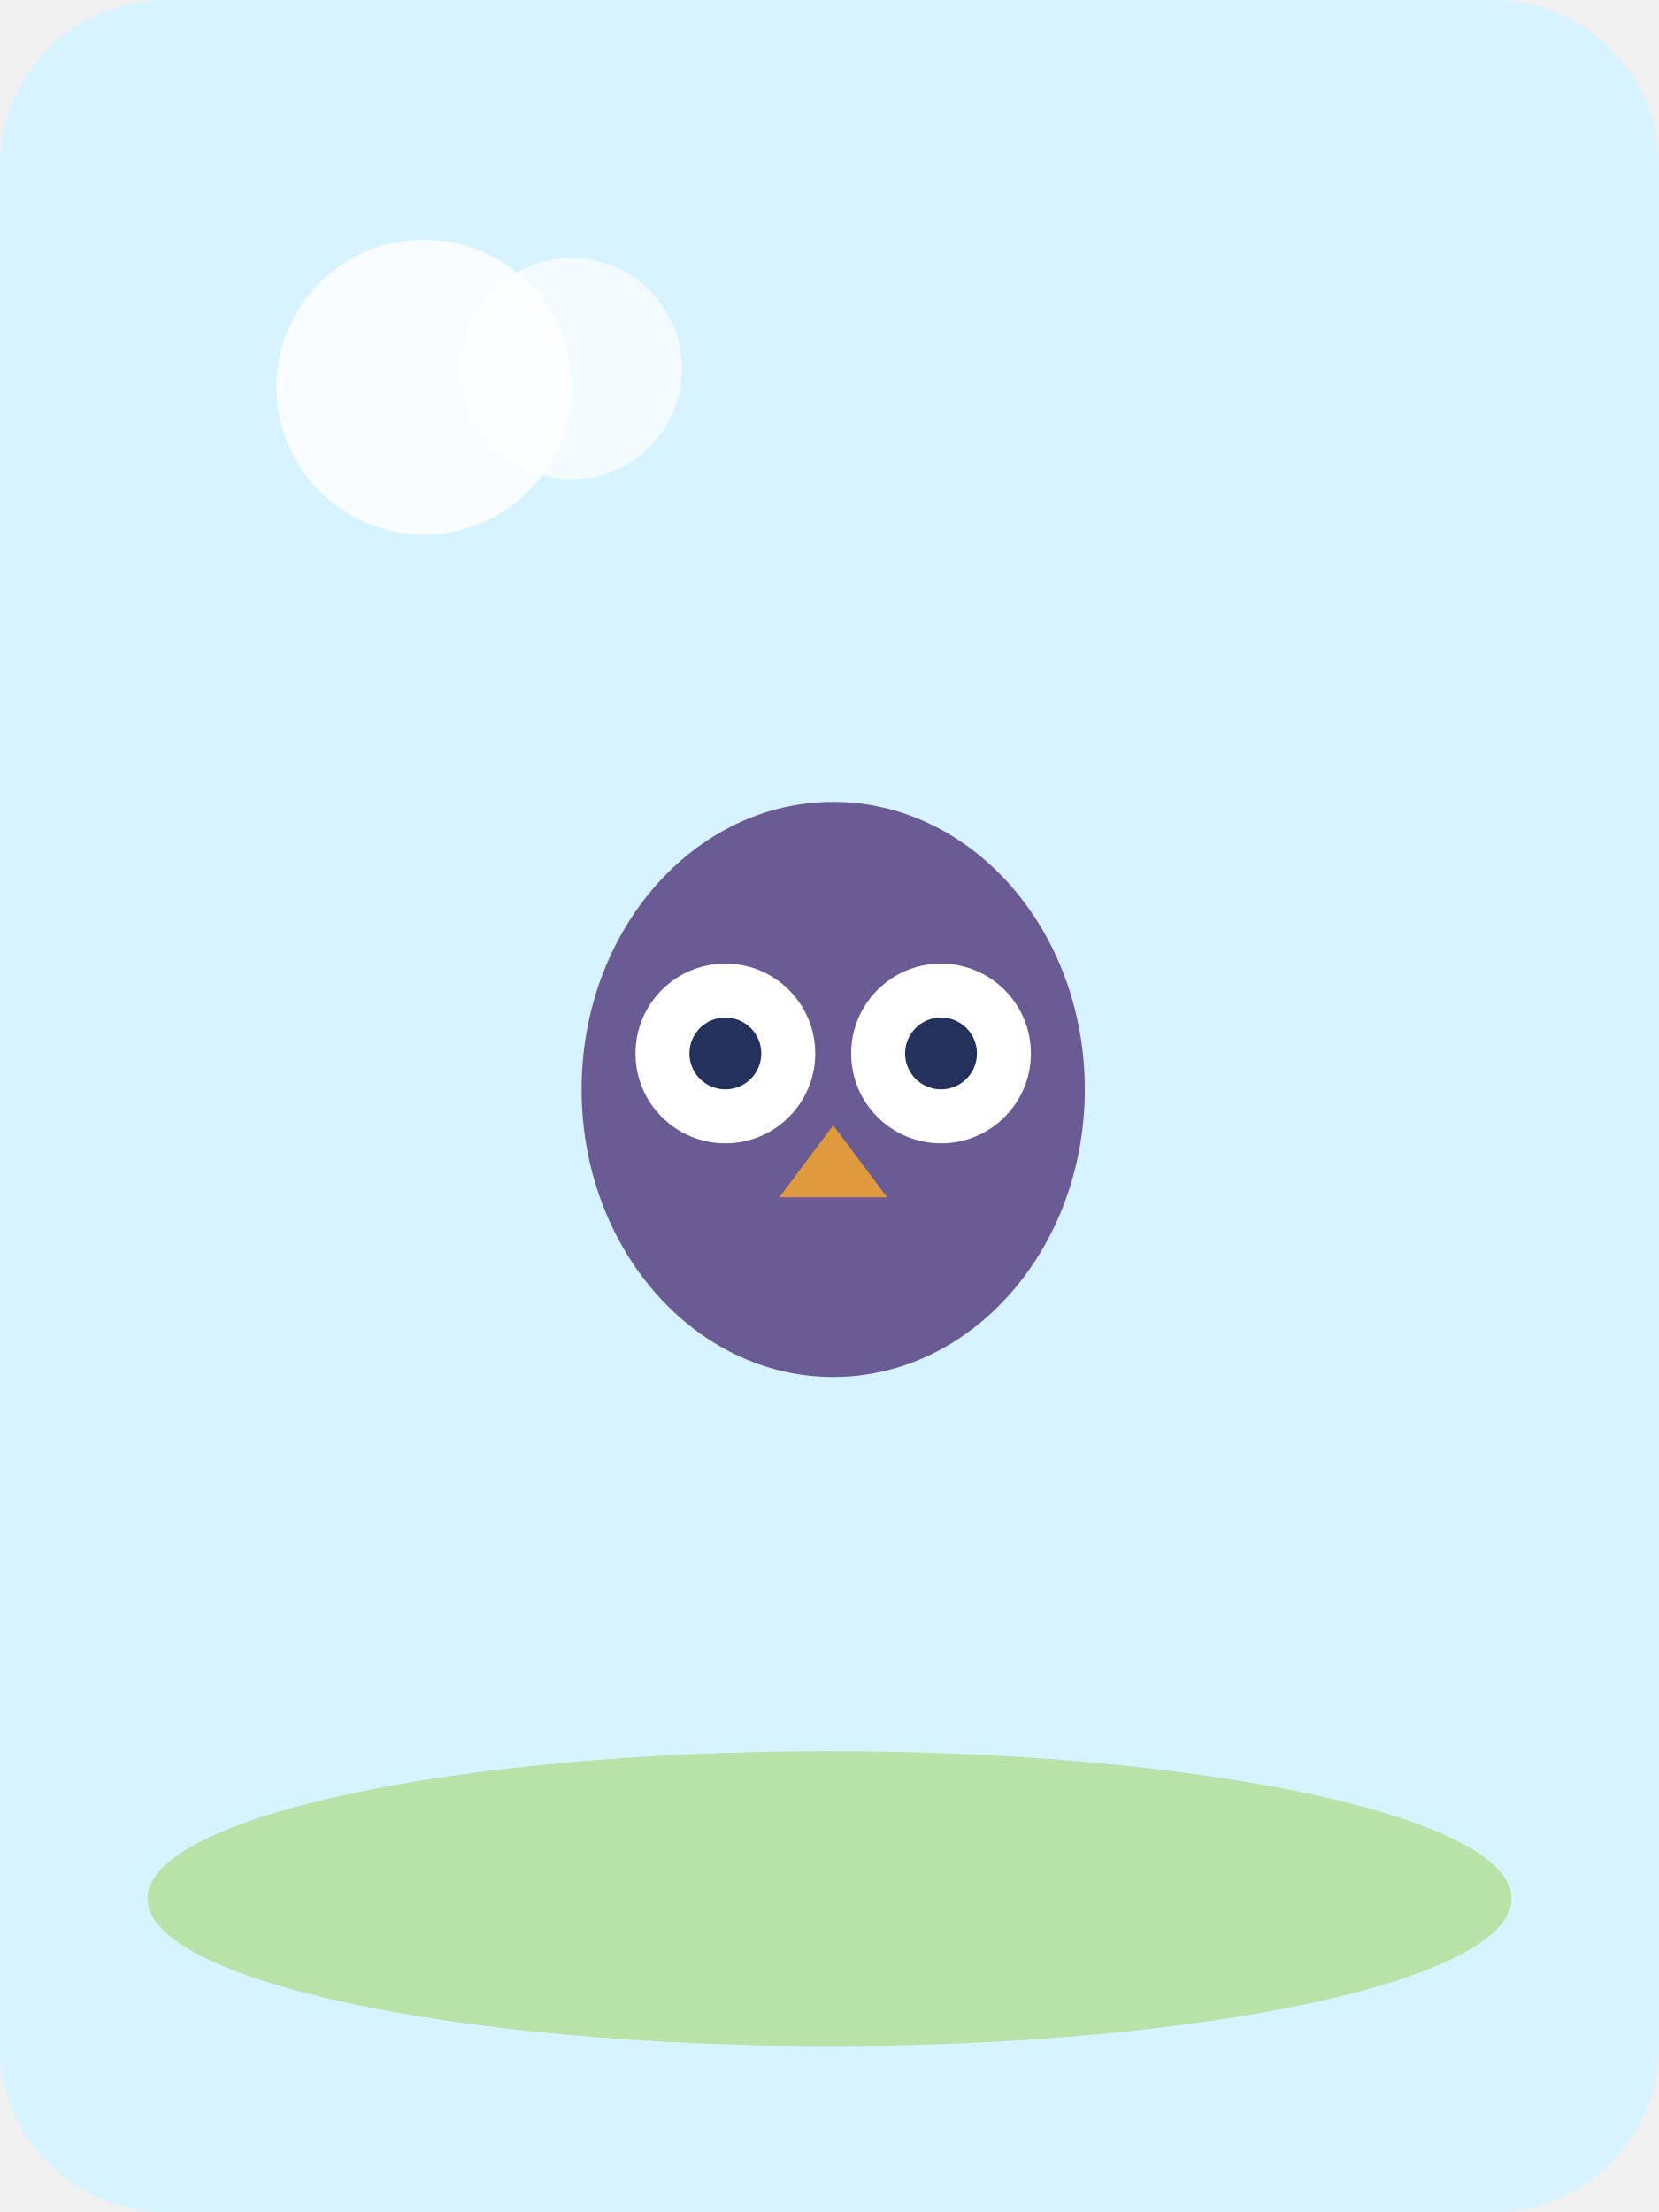
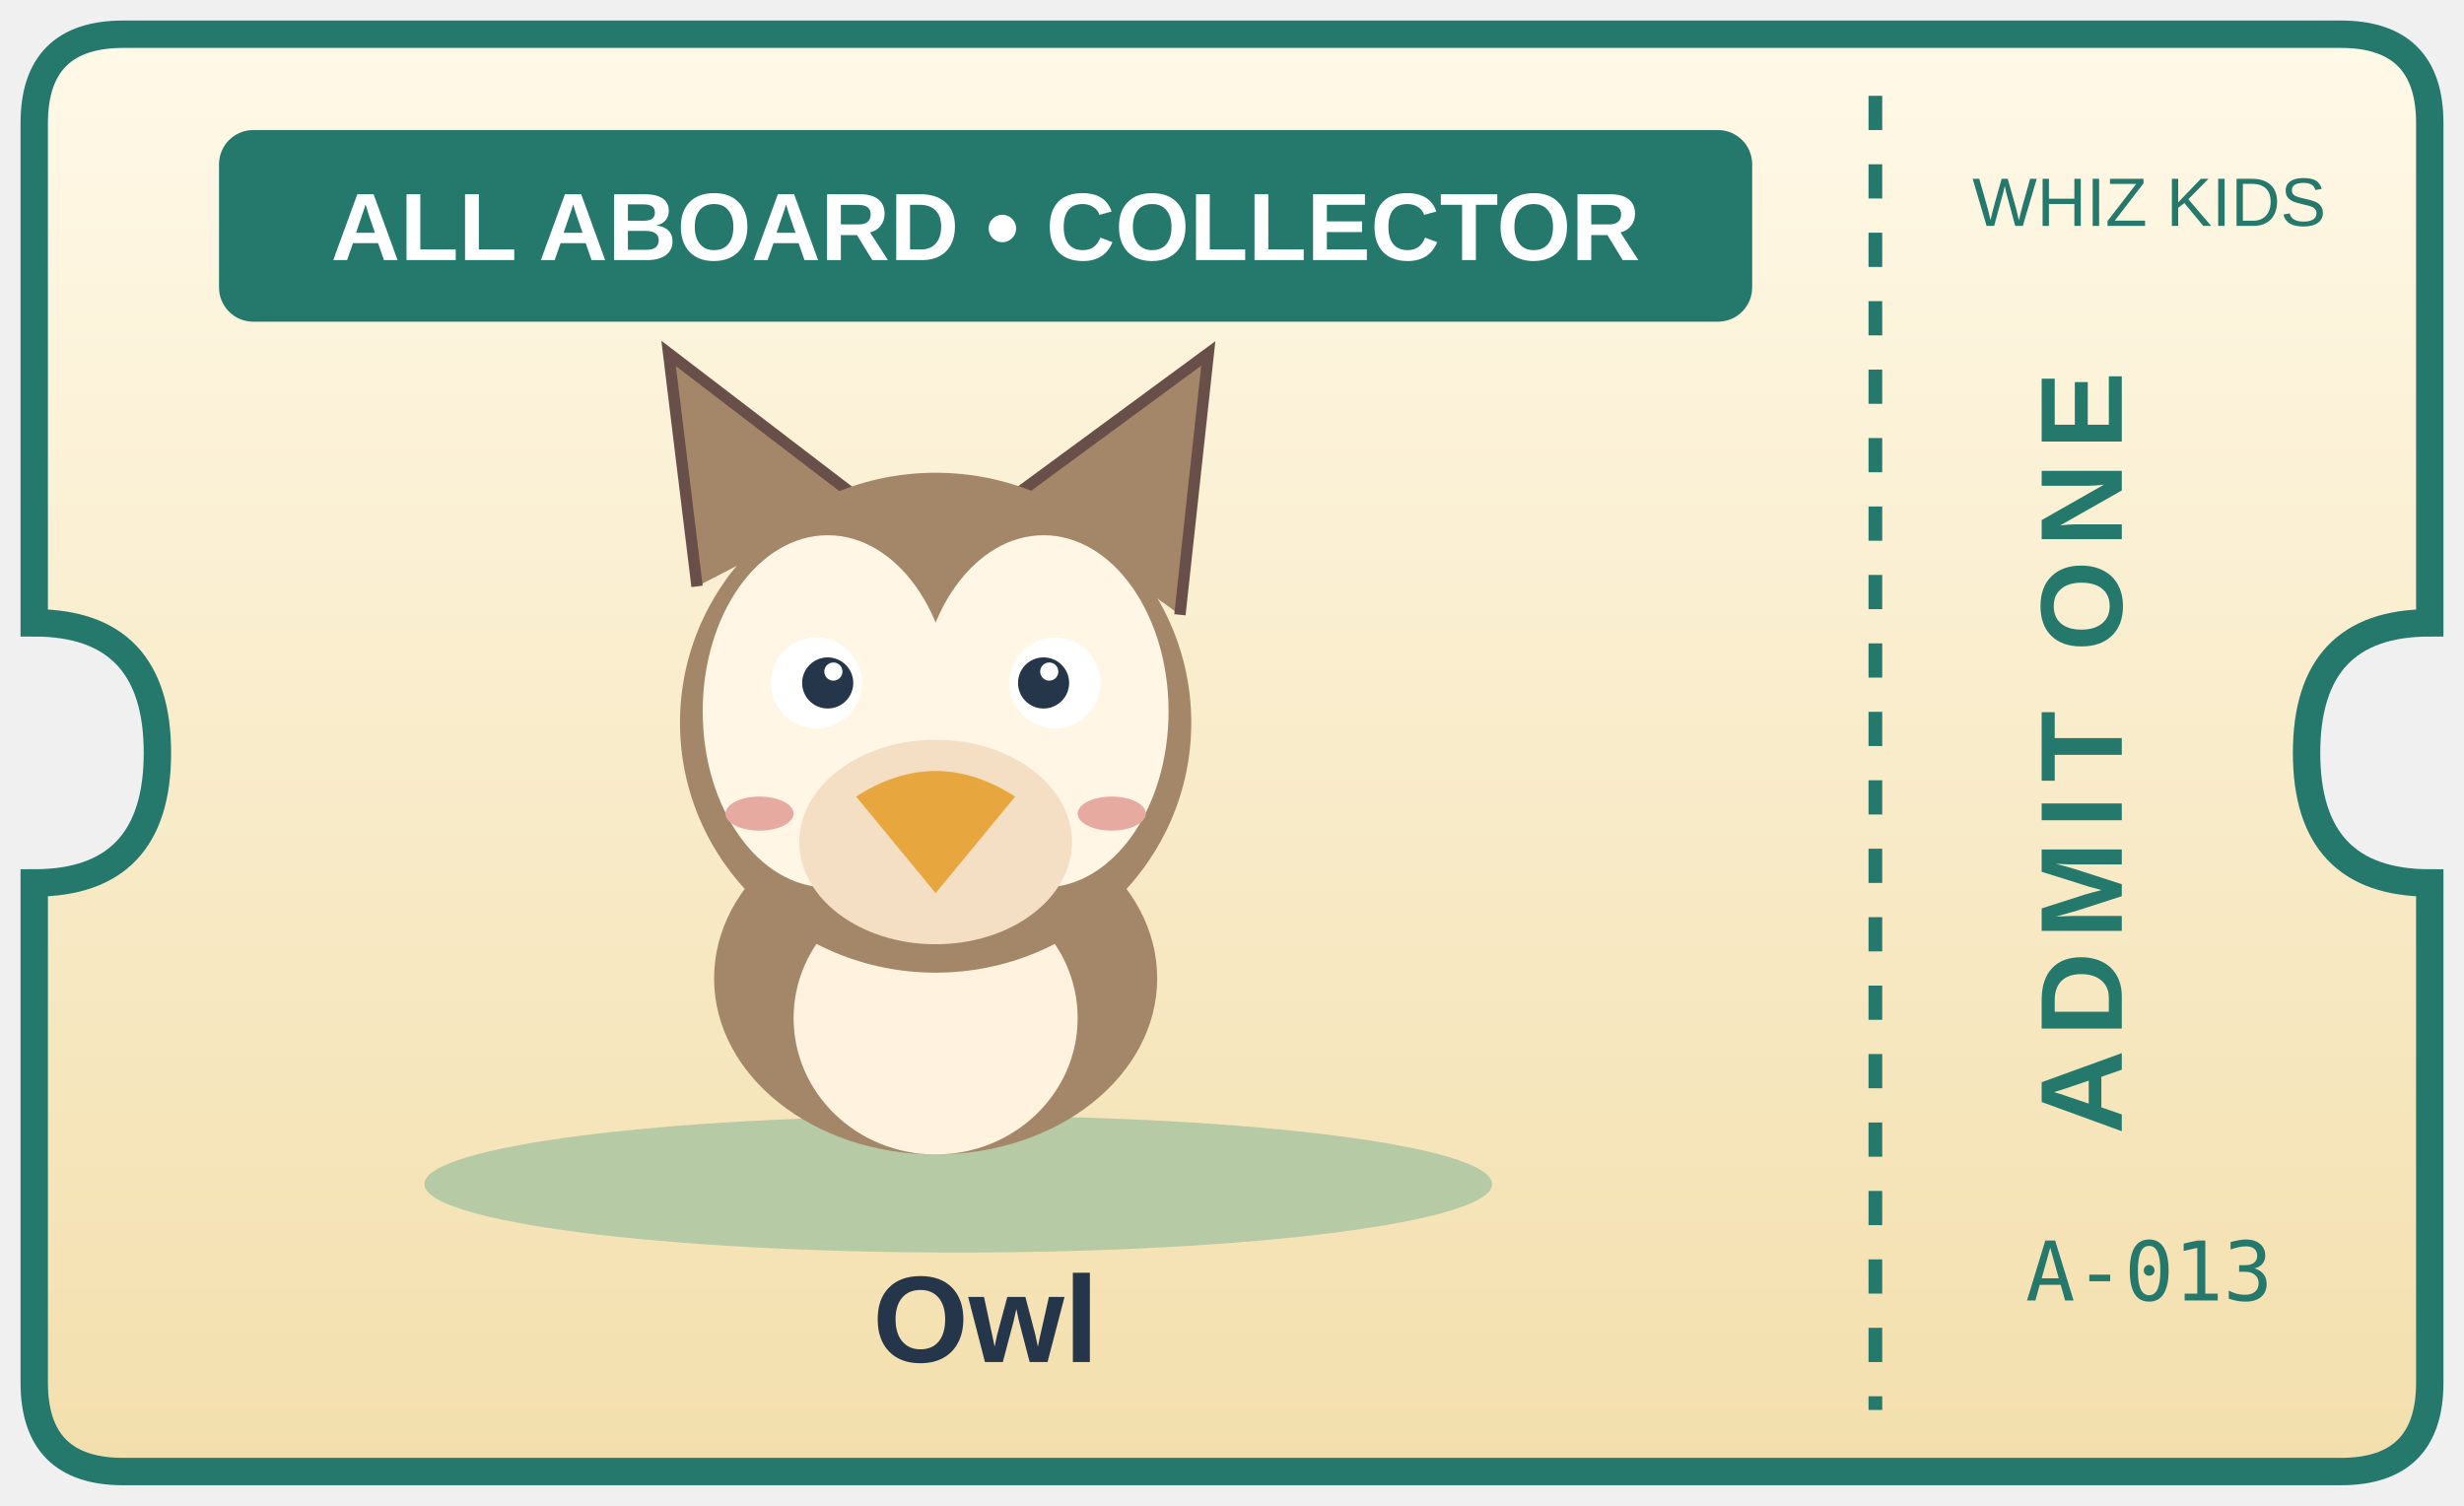
- <svg xmlns="http://www.w3.org/2000/svg" viewBox="0 0 180 240">
-   <rect width="180" height="240" rx="18" fill="#d7f3ff" />
-   <circle cx="46" cy="42" r="16" fill="#fff" opacity=".85" />
-   <circle cx="62" cy="40" r="12" fill="#fff" opacity=".7" />
-   <ellipse cx="90" cy="206" rx="74" ry="16" fill="#b7e3a8" />
-   <g transform="translate(28,48) scale(1.95)">
-     <ellipse cx="32" cy="36" rx="14" ry="16" fill="#6b5b95" />
-     <circle cx="26" cy="34" r="5" fill="#fff" />
-     <circle cx="38" cy="34" r="5" fill="#fff" />
-     <circle cx="26" cy="34" r="2" fill="#24315c" />
-     <circle cx="38" cy="34" r="2" fill="#24315c" />
-     <path d="M32 38 L29 42 L35 42 Z" fill="#e09a3e" />
+ <svg xmlns="http://www.w3.org/2000/svg" viewBox="0 0 360 220">
+   <defs>
+     <linearGradient id="paper" x2="0" y2="1">
+       <stop stop-color="#fff9e8" />
+       <stop offset="1" stop-color="#f3dfad" />
+     </linearGradient>
+   </defs>
+   <path d="M18 5H342Q355 5 355 18V91Q337 91 337 110Q337 129 355 129V202Q355 215 342 215H18Q5 215 5 202V129Q23 129 23 110Q23 91 5 91V18Q5 5 18 5Z" fill="url(#paper)" stroke="#24786c" stroke-width="4" />
+   <path d="M274 14V206" stroke="#24786c" stroke-width="2" stroke-dasharray="5 5" />
+   <rect x="32" y="19" width="224" height="28" rx="5" fill="#24786c" />
+   <text x="144" y="38" text-anchor="middle" font-family="Arial,sans-serif" font-weight="bold" font-size="14" fill="white">ALL ABOARD • COLLECTOR</text>
+   <ellipse cx="140" cy="173" rx="78" ry="10" fill="#b6caa5" />
+   <g transform="translate(62,45) scale(.83)">
+     <ellipse cx="90" cy="118" rx="39" ry="31" fill="#a48768" />
+     <ellipse cx="90" cy="125" rx="25" ry="24" fill="#fff3df" />
+     <path d="M48 49L43 8L77 34M104 33L138 8L133 54" fill="#a48768" stroke="#694f49" stroke-width="2" />
+     <ellipse cx="90" cy="73" rx="45" ry="44" fill="#a48768" />
+     <ellipse cx="71" cy="71" rx="22" ry="31" fill="#fff6e6" />
+     <ellipse cx="109" cy="71" rx="22" ry="31" fill="#fff6e6" />
+     <ellipse cx="90" cy="94" rx="24" ry="18" fill="#f4dfc4" />
+     <circle cx="69" cy="66" r="8" fill="#fff" />
+     <circle cx="111" cy="66" r="8" fill="#fff" />
+     <circle cx="71" cy="66" r="4.5" fill="#25364a" />
+     <circle cx="109" cy="66" r="4.5" fill="#25364a" />
+     <circle cx="72" cy="64" r="1.6" fill="#fff" />
+     <circle cx="110" cy="64" r="1.6" fill="#fff" />
+     <path d="M76 86Q90 77 104 86L90 103Z" fill="#e8a63f" />
+     <ellipse cx="59" cy="89" rx="6" ry="3" fill="#e7aaa0" />
+     <ellipse cx="121" cy="89" rx="6" ry="3" fill="#e7aaa0" />
  </g>
+   <text x="144" y="199" text-anchor="middle" font-family="Arial,sans-serif" font-weight="bold" font-size="18" fill="#25364a">Owl</text>
+   <text transform="translate(310,110) rotate(-90)" text-anchor="middle" font-family="Arial,sans-serif" font-weight="bold" font-size="17" letter-spacing="2" fill="#24786c">ADMIT ONE</text>
+   <text x="314" y="190" text-anchor="middle" font-family="monospace" font-size="12" fill="#24786c">A-013</text>
+   <text x="314" y="33" text-anchor="middle" font-family="Arial" font-size="10" fill="#24786c">WHIZ KIDS</text>
</svg>
